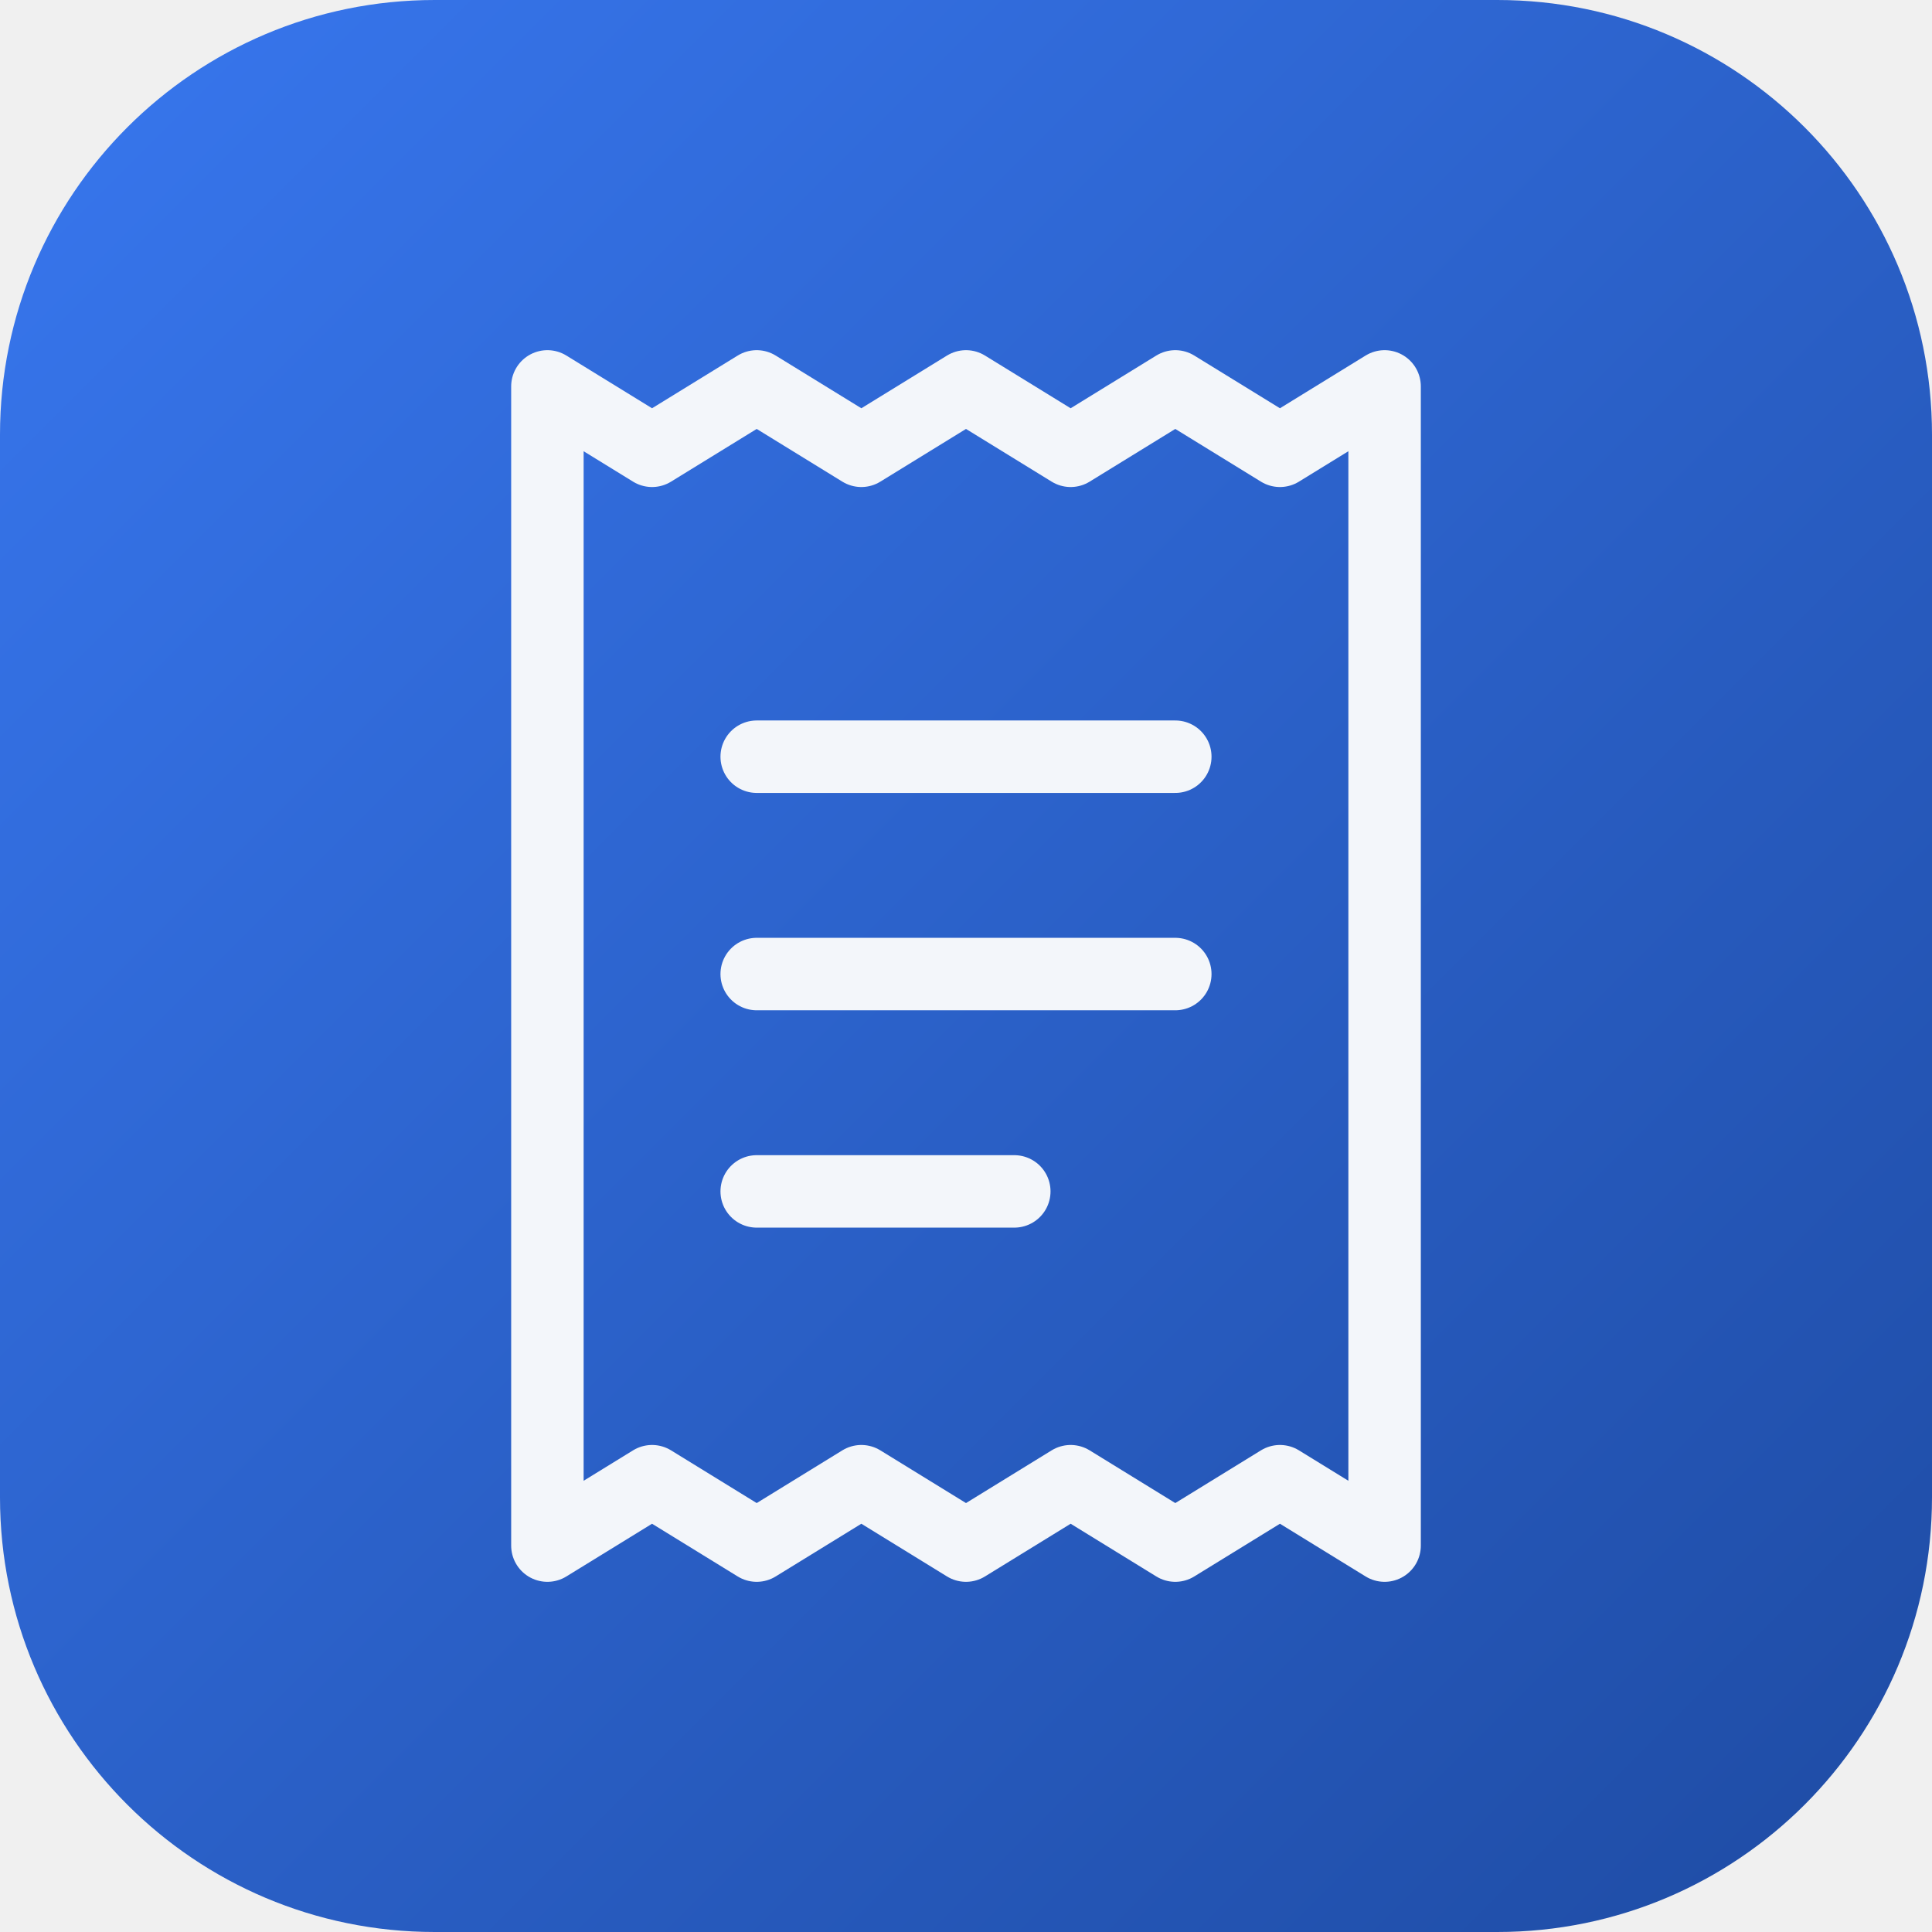
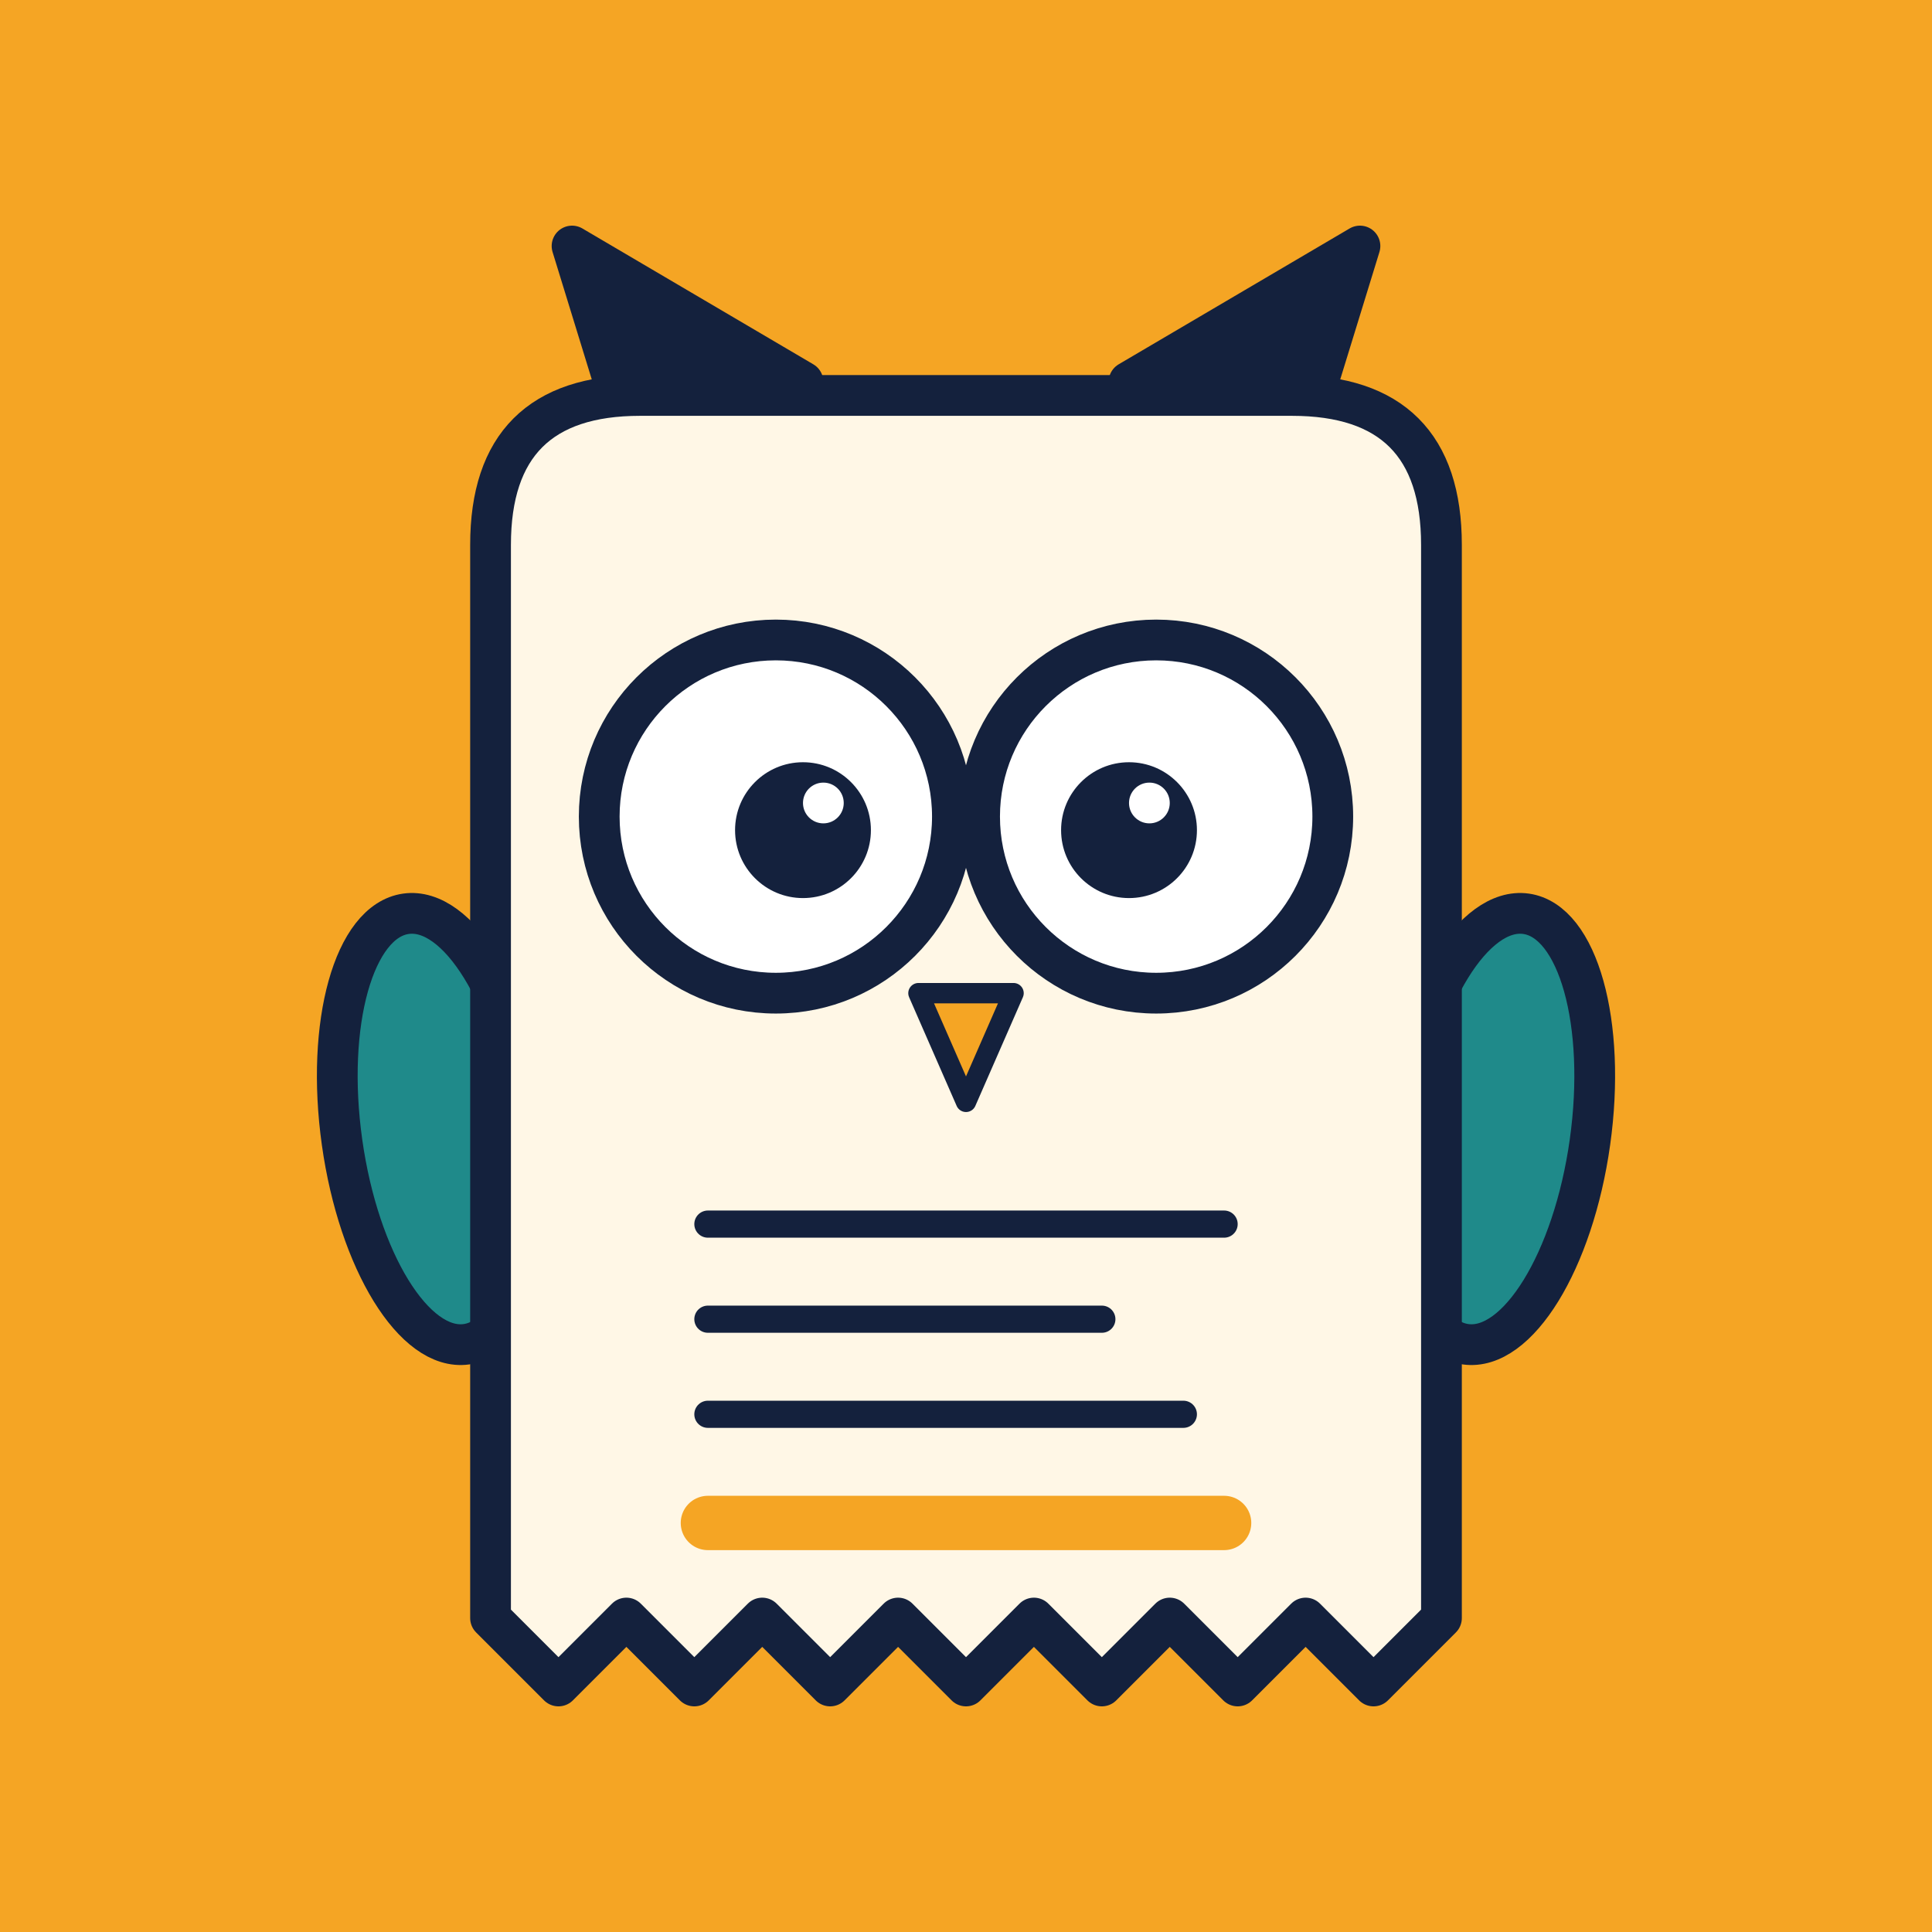
- <svg xmlns="http://www.w3.org/2000/svg" width="240" height="240" viewBox="0 0 240 240">
-   <defs>
-     <linearGradient id="b" x2="1" y2="1">
-       <stop stop-color="#3877ef" />
-       <stop offset="1" stop-color="#1e4ba3" />
-     </linearGradient>
-   </defs>
-   <rect width="240" height="240" rx="54" fill="url(#b)" />
-   <path d="m68 48 13 8 13-8 13 8 13-8 13 8 13-8 13 8 13-8v144l-13-8-13 8-13-8-13 8-13-8-13 8-13-8-13 8Z" fill="none" stroke="#f3f6fa" stroke-width="9" stroke-linejoin="round" />
-   <path d="M94 94h52m-52 27h52m-52 27h32" stroke="#f3f6fa" stroke-width="9" stroke-linecap="round" />
+ <svg xmlns="http://www.w3.org/2000/svg" width="1024" height="1024" viewBox="0 0 1024 1024">
+   <rect width="1024" height="1024" fill="#F5A524" />
+   <g transform="translate(512 512) scale(3.6) translate(-100 -104)">
+     <path d="M50,24 L42,-2 L76,18 Z" fill="#14213D" stroke="#14213D" stroke-width="6" stroke-linejoin="round" />
+     <path d="M150,24 L158,-2 L124,18 Z" fill="#14213D" stroke="#14213D" stroke-width="6" stroke-linejoin="round" />
+     <ellipse cx="22" cy="128" rx="14" ry="32" transform="rotate(-8 22 128)" fill="#1F8A8A" stroke="#14213D" stroke-width="6" />
+     <ellipse cx="178" cy="128" rx="14" ry="32" transform="rotate(8 178 128)" fill="#1F8A8A" stroke="#14213D" stroke-width="6" />
+     <path d="M30,42 Q30,20 52,20 L148,20 Q170,20 170,42 L170,200 L160,210 L150,200 L140,210 L130,200 L120,210 L110,200 L100,210 L90,200 L80,210 L70,200 L60,210 L50,200 L40,210 L30,200 Z" fill="#FFF7E6" stroke="#14213D" stroke-width="6" stroke-linejoin="round" />
+     <circle cx="72" cy="82" r="26" fill="#FFFFFF" stroke="#14213D" stroke-width="6" />
+     <circle cx="128" cy="82" r="26" fill="#FFFFFF" stroke="#14213D" stroke-width="6" />
+     <rect x="97" y="79" width="6" height="6" fill="#14213D" />
+     <circle cx="76" cy="84" r="10" fill="#14213D" />
+     <circle cx="124" cy="84" r="10" fill="#14213D" />
+     <circle cx="79" cy="80" r="3" fill="#FFFFFF" />
+     <circle cx="127" cy="80" r="3" fill="#FFFFFF" />
+     <path d="M93,108 L107,108 L100,124 Z" fill="#F5A524" stroke="#14213D" stroke-width="3" stroke-linejoin="round" />
+     <line x1="62" y1="142" x2="138" y2="142" stroke="#14213D" stroke-width="4" stroke-linecap="round" />
+     <line x1="62" y1="156" x2="120" y2="156" stroke="#14213D" stroke-width="4" stroke-linecap="round" />
+     <line x1="62" y1="170" x2="132" y2="170" stroke="#14213D" stroke-width="4" stroke-linecap="round" />
+     <line x1="62" y1="186" x2="138" y2="186" stroke="#F5A524" stroke-width="8" stroke-linecap="round" />
+   </g>
</svg>
